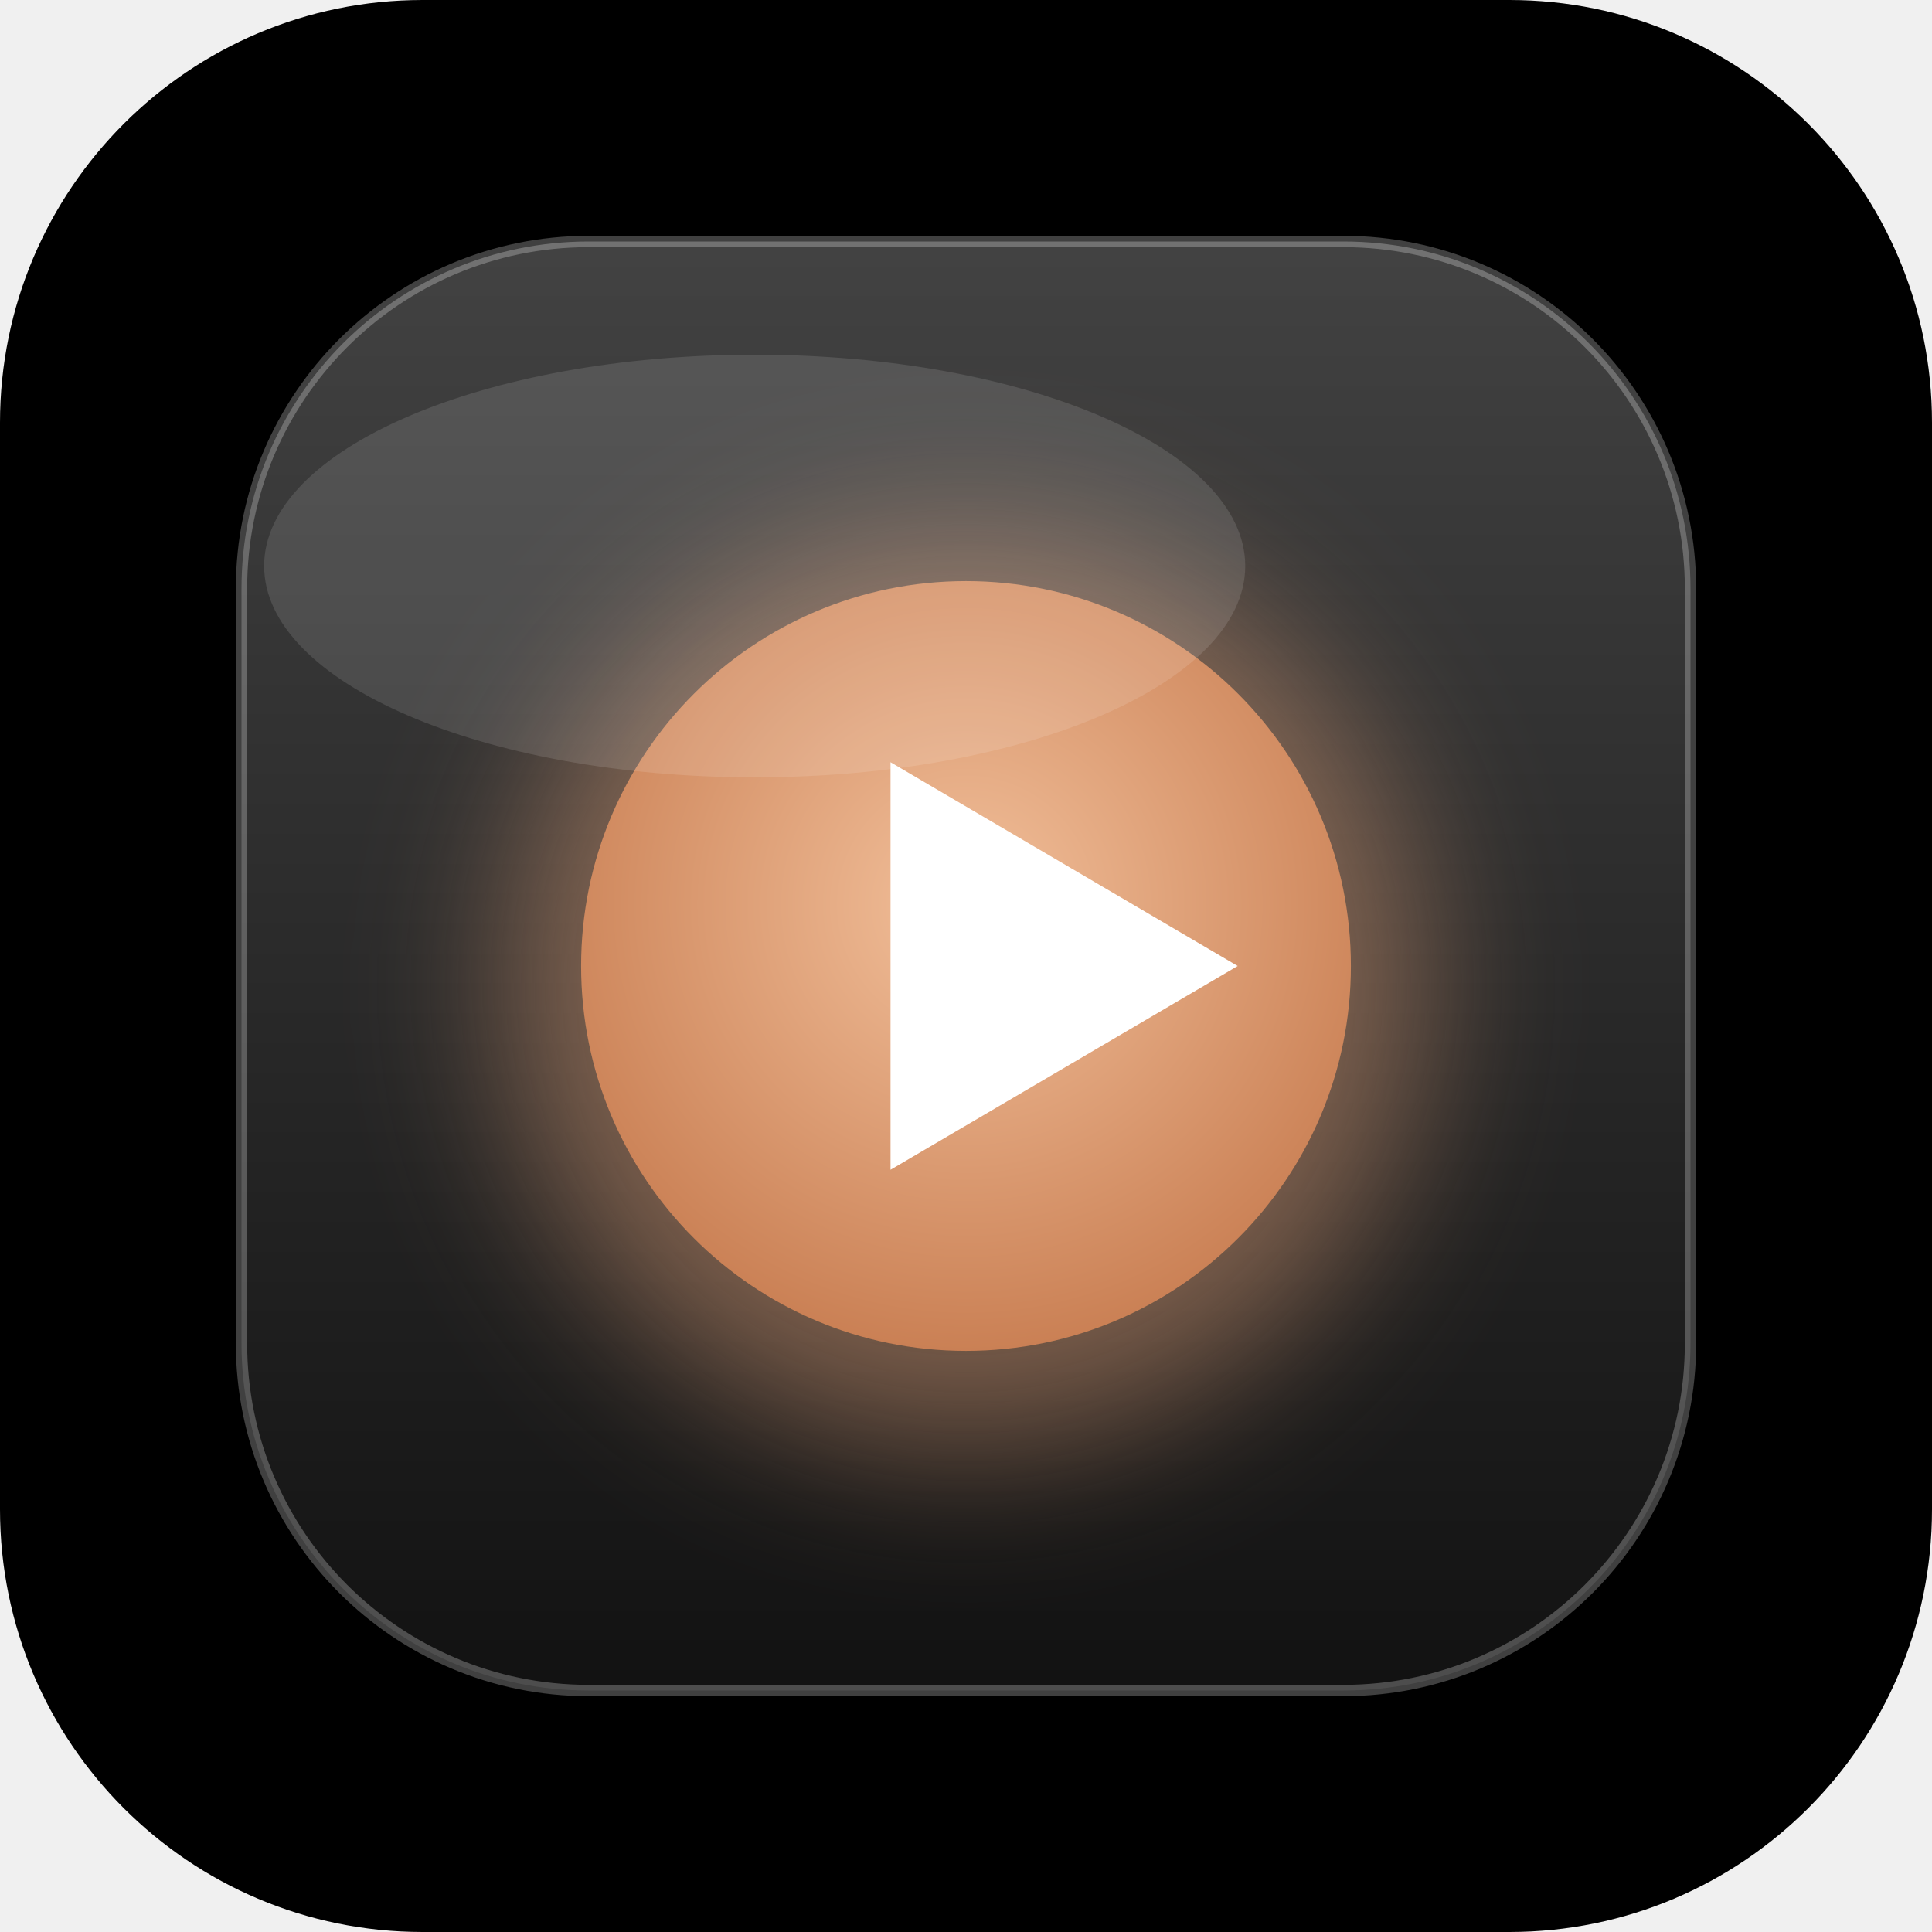
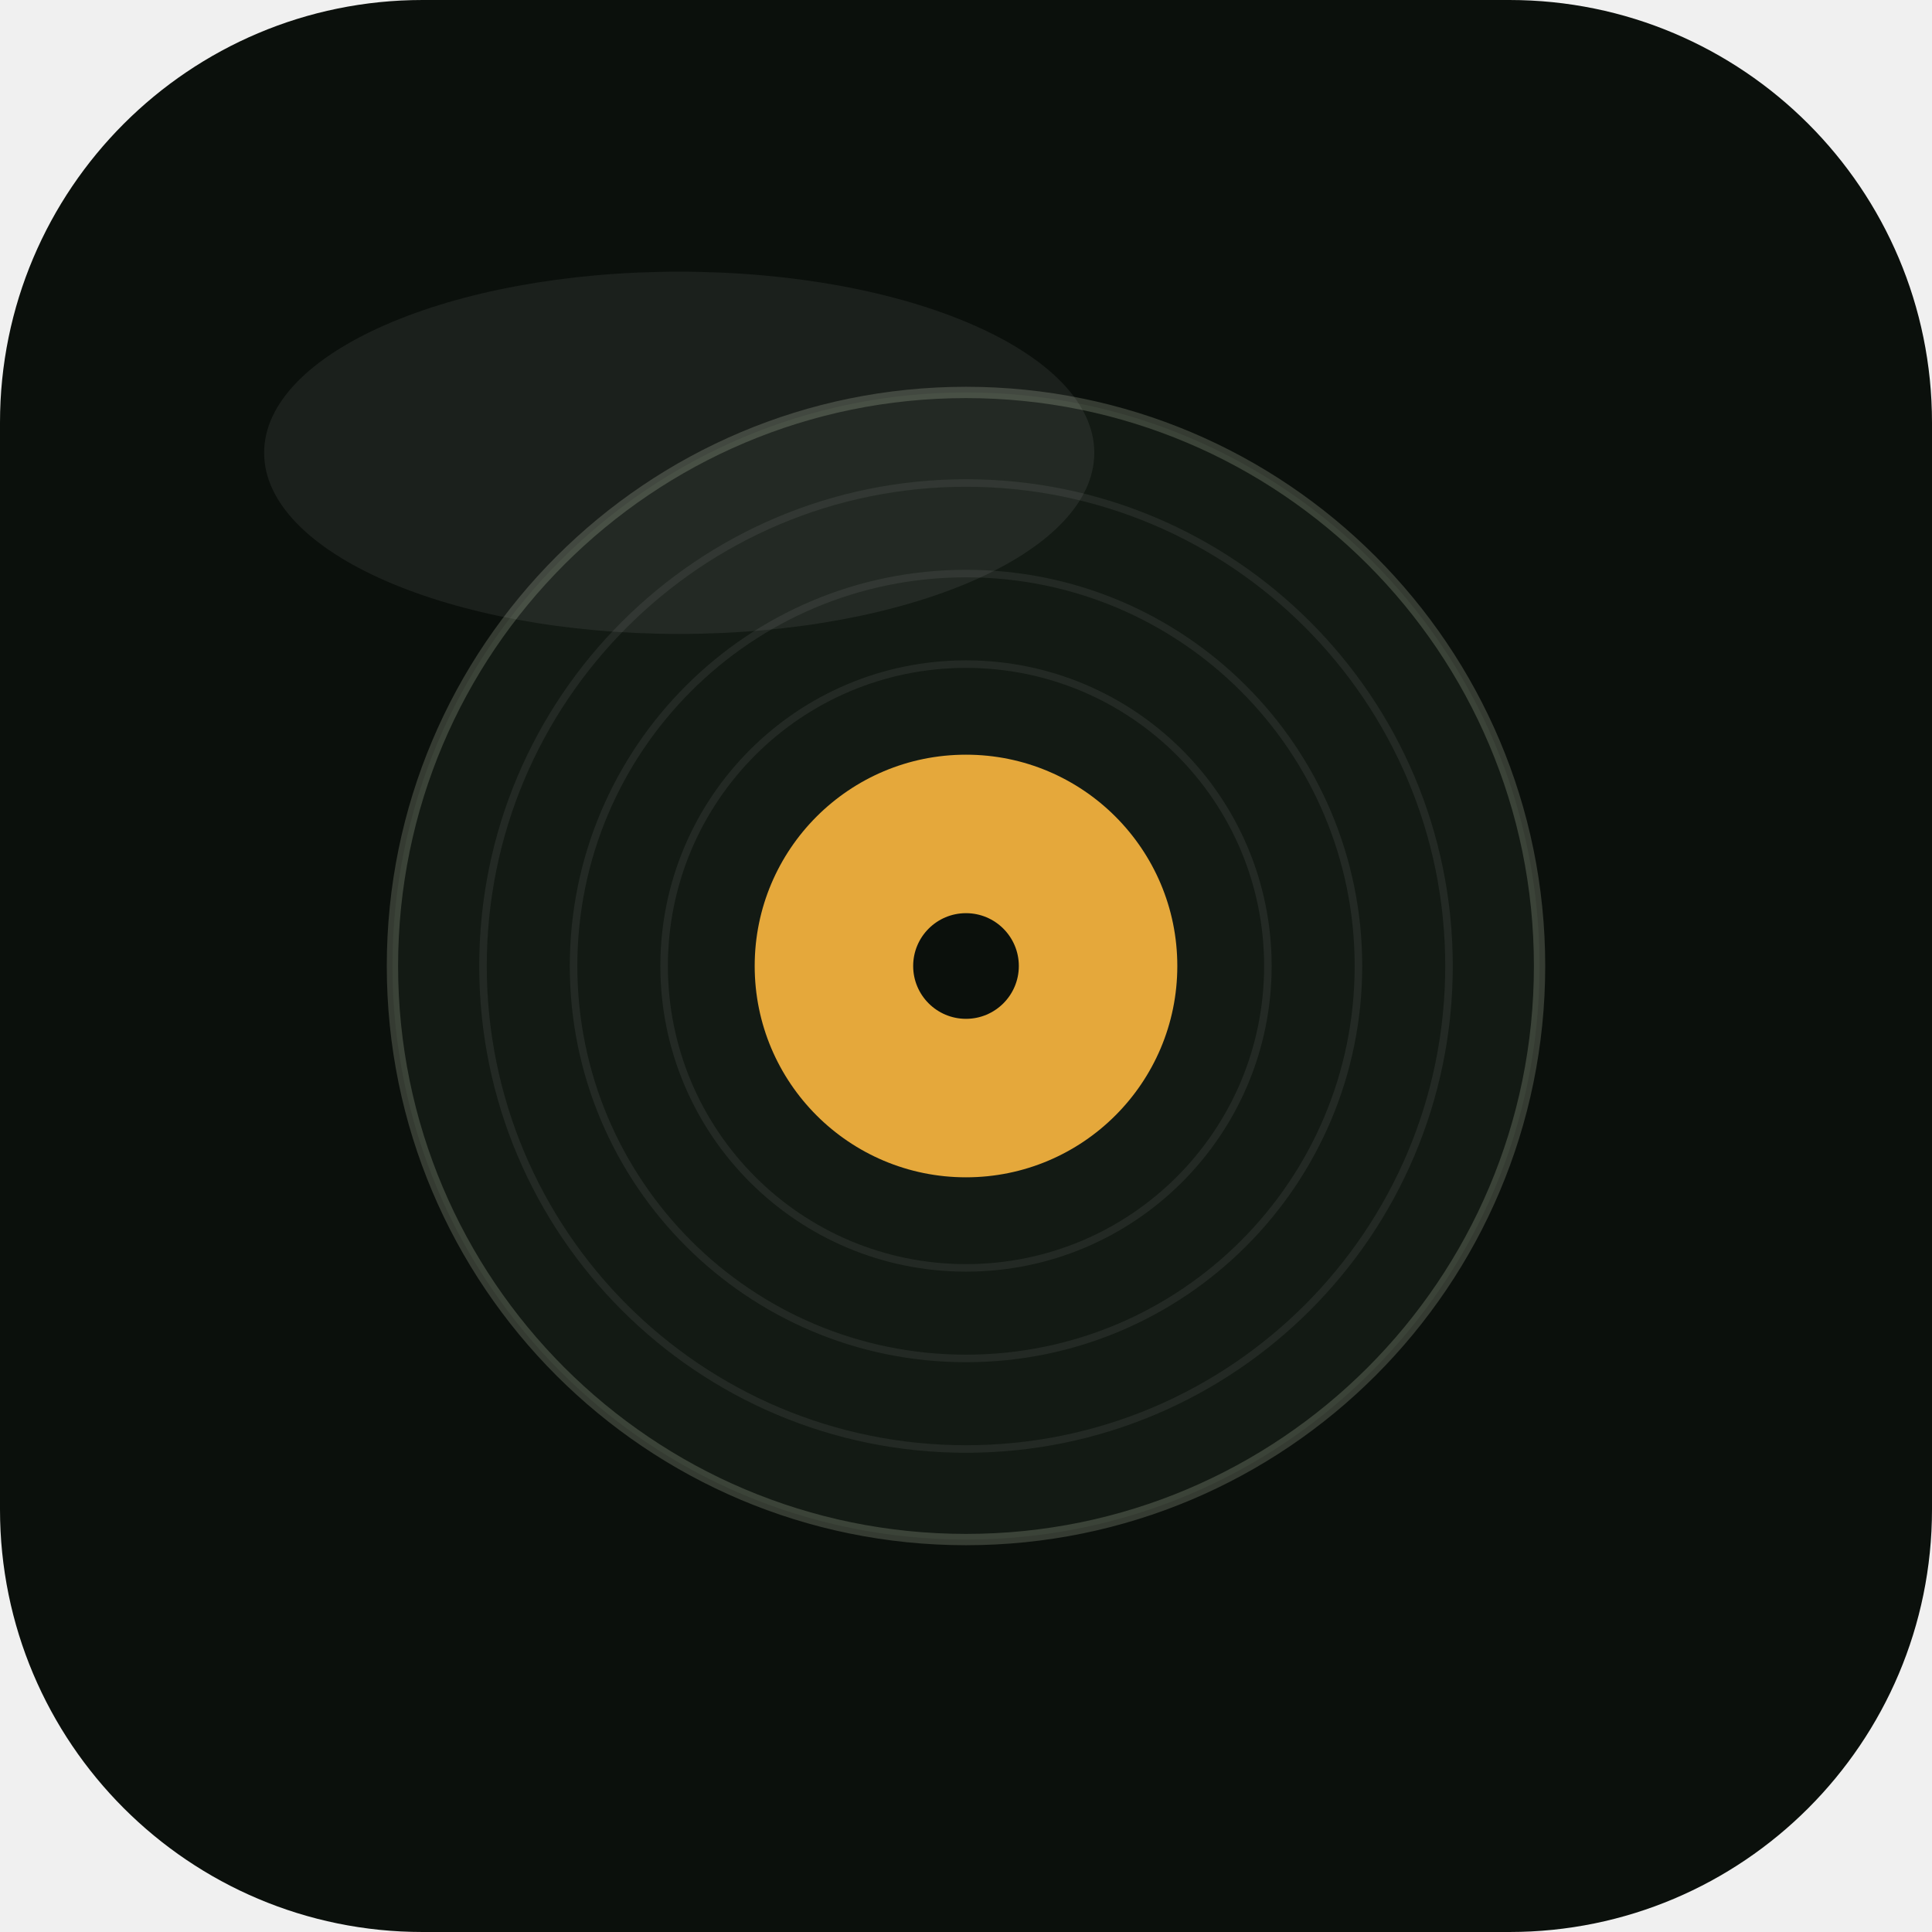
<svg xmlns="http://www.w3.org/2000/svg" viewBox="0 0 512 512">
-   <defs>
-     <linearGradient id="glass" x1="0" y1="0" x2="0" y2="1">
-       <stop offset="0" stop-color="#ffffff" stop-opacity=".26" />
-       <stop offset="1" stop-color="#ffffff" stop-opacity=".07" />
-     </linearGradient>
-     <radialGradient id="peach" cx="0.5" cy="0.42" r="0.7">
-       <stop offset="0" stop-color="#f2c09b" />
-       <stop offset="1" stop-color="#c27346" />
-     </radialGradient>
-     <filter id="soft" x="-40%" y="-40%" width="180%" height="180%">
-       <feGaussianBlur stdDeviation="20" />
-     </filter>
-   </defs>
-   <rect width="512" height="512" rx="112" fill="#000000" />
-   <rect x="64" y="64" width="384" height="384" rx="92" fill="url(#glass)" stroke="#ffffff" stroke-opacity=".25" stroke-width="3" />
-   <circle cx="256" cy="262" r="122" fill="#e9a87f" opacity=".45" filter="url(#soft)" />
-   <circle cx="256" cy="256" r="102" fill="url(#peach)" />
-   <polygon points="236,202 236,310 328,256" fill="#ffffff" />
-   <ellipse cx="200" cy="150" rx="130" ry="56" fill="#ffffff" opacity=".12" />
+   <rect width="512" height="512" rx="112" fill="#0b100c" />
+   <circle cx="256" cy="256" r="152" fill="#131a14" stroke="#dce6c8" stroke-opacity=".2" stroke-width="3" />
+   <circle cx="256" cy="256" r="128" fill="none" stroke="#ffffff" stroke-opacity=".07" stroke-width="2" />
+   <circle cx="256" cy="256" r="104" fill="none" stroke="#ffffff" stroke-opacity=".07" stroke-width="2" />
+   <circle cx="256" cy="256" r="80" fill="none" stroke="#ffffff" stroke-opacity=".07" stroke-width="2" />
+   <circle cx="256" cy="256" r="56" fill="#e5a83b" />
+   <circle cx="256" cy="256" r="14" fill="#0b100c" />
+   <ellipse cx="180" cy="120" rx="110" ry="48" fill="#ffffff" opacity=".07" />
</svg>
